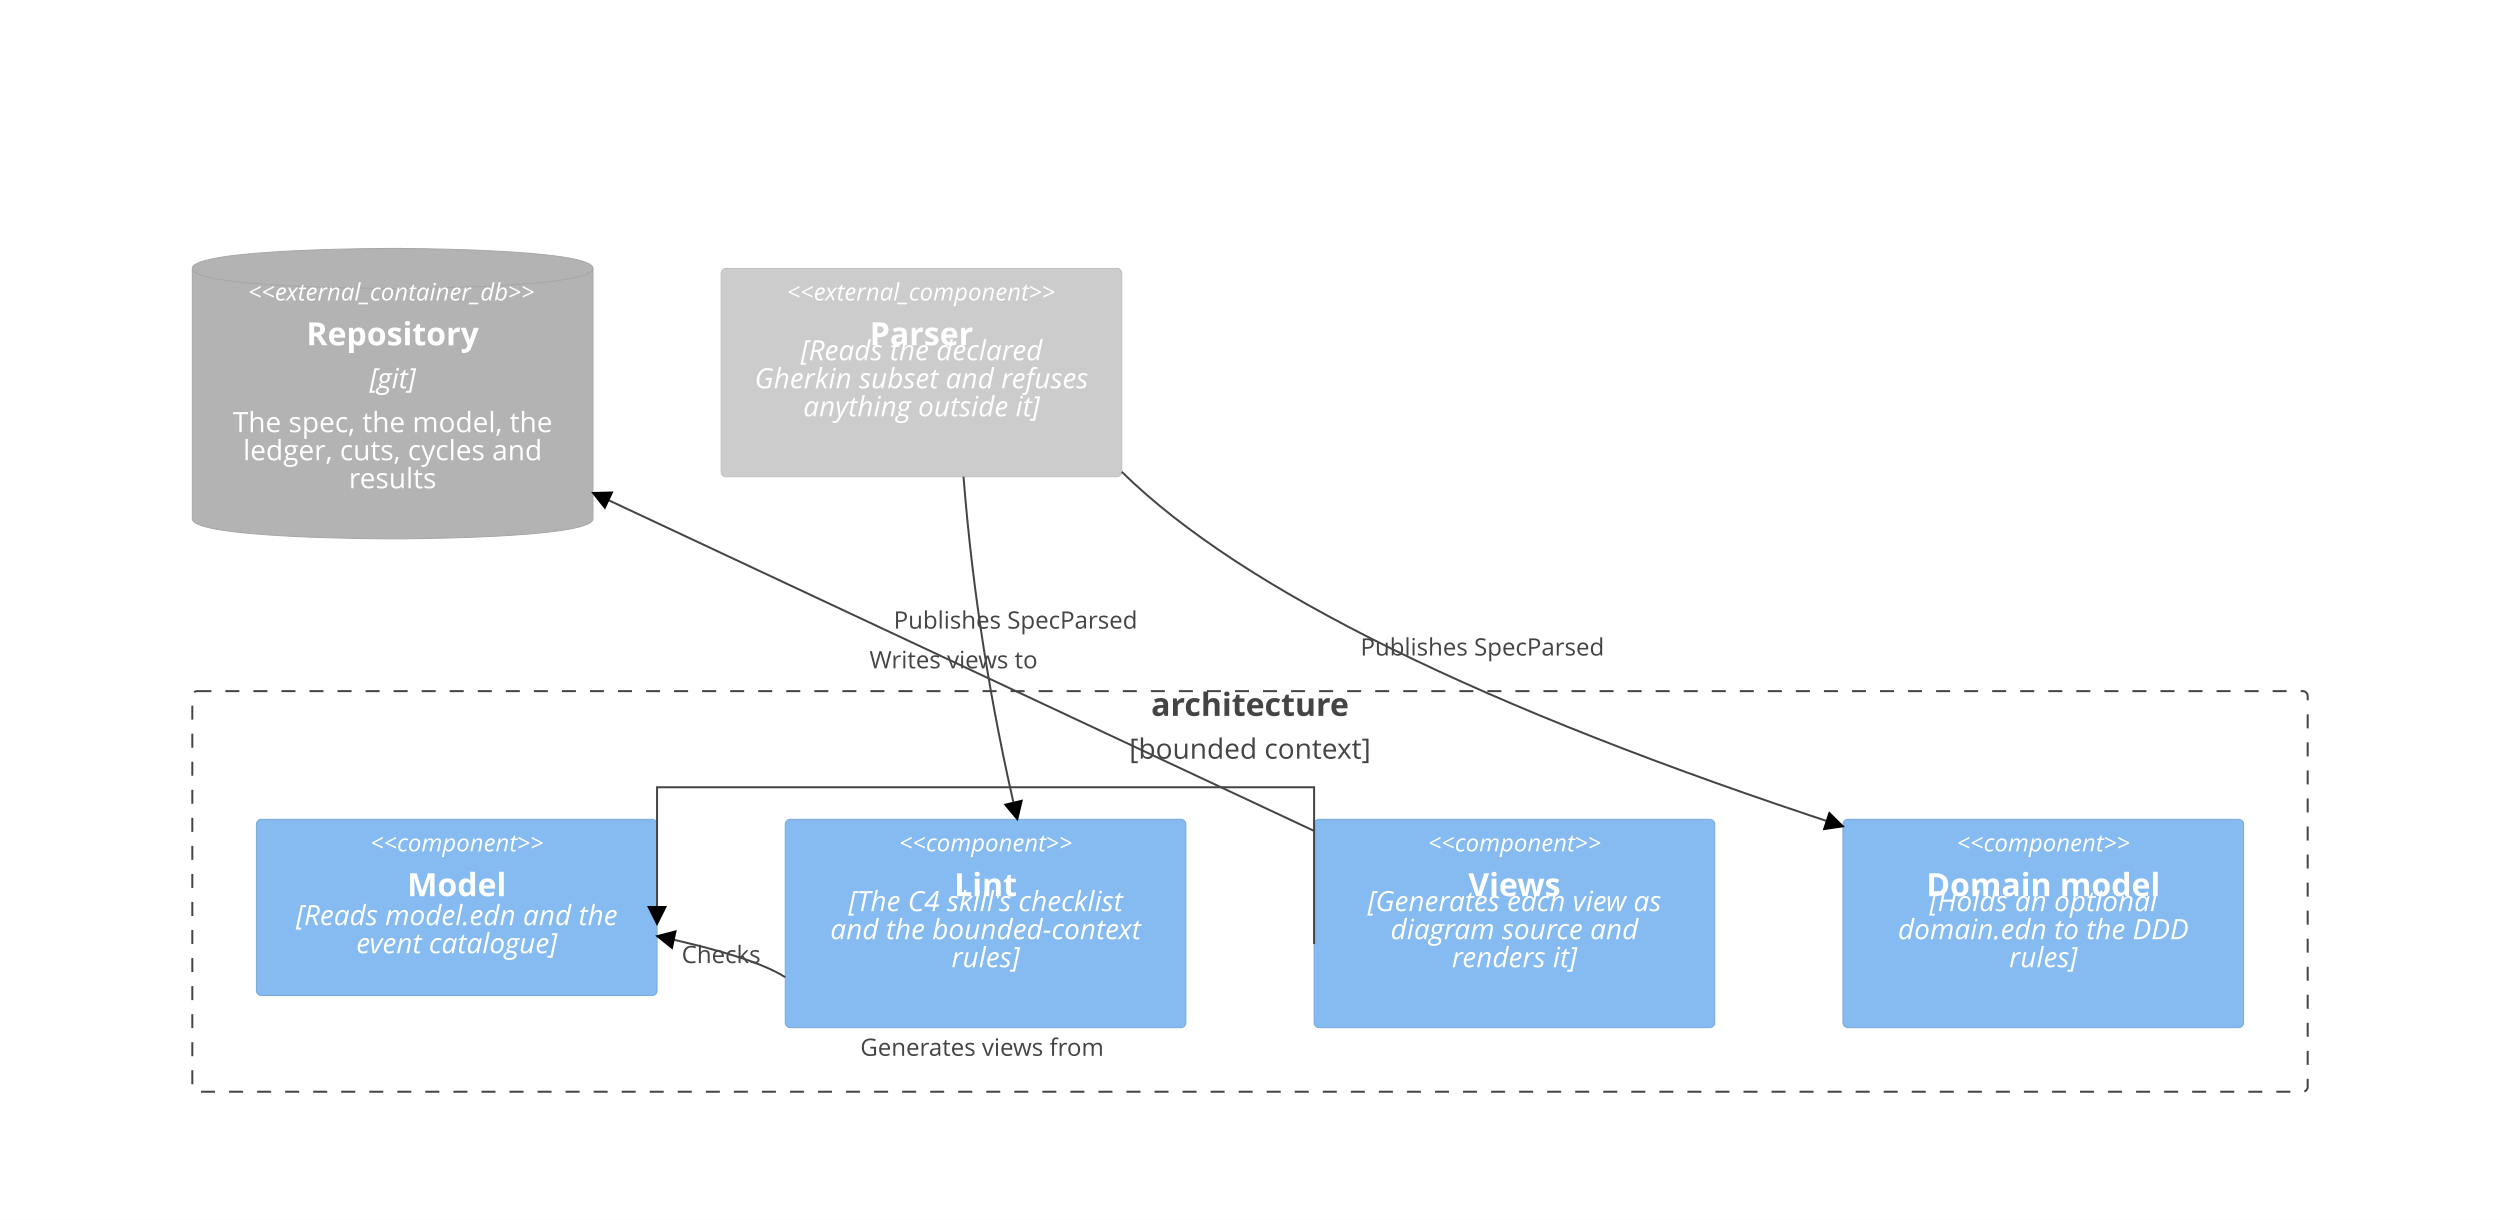
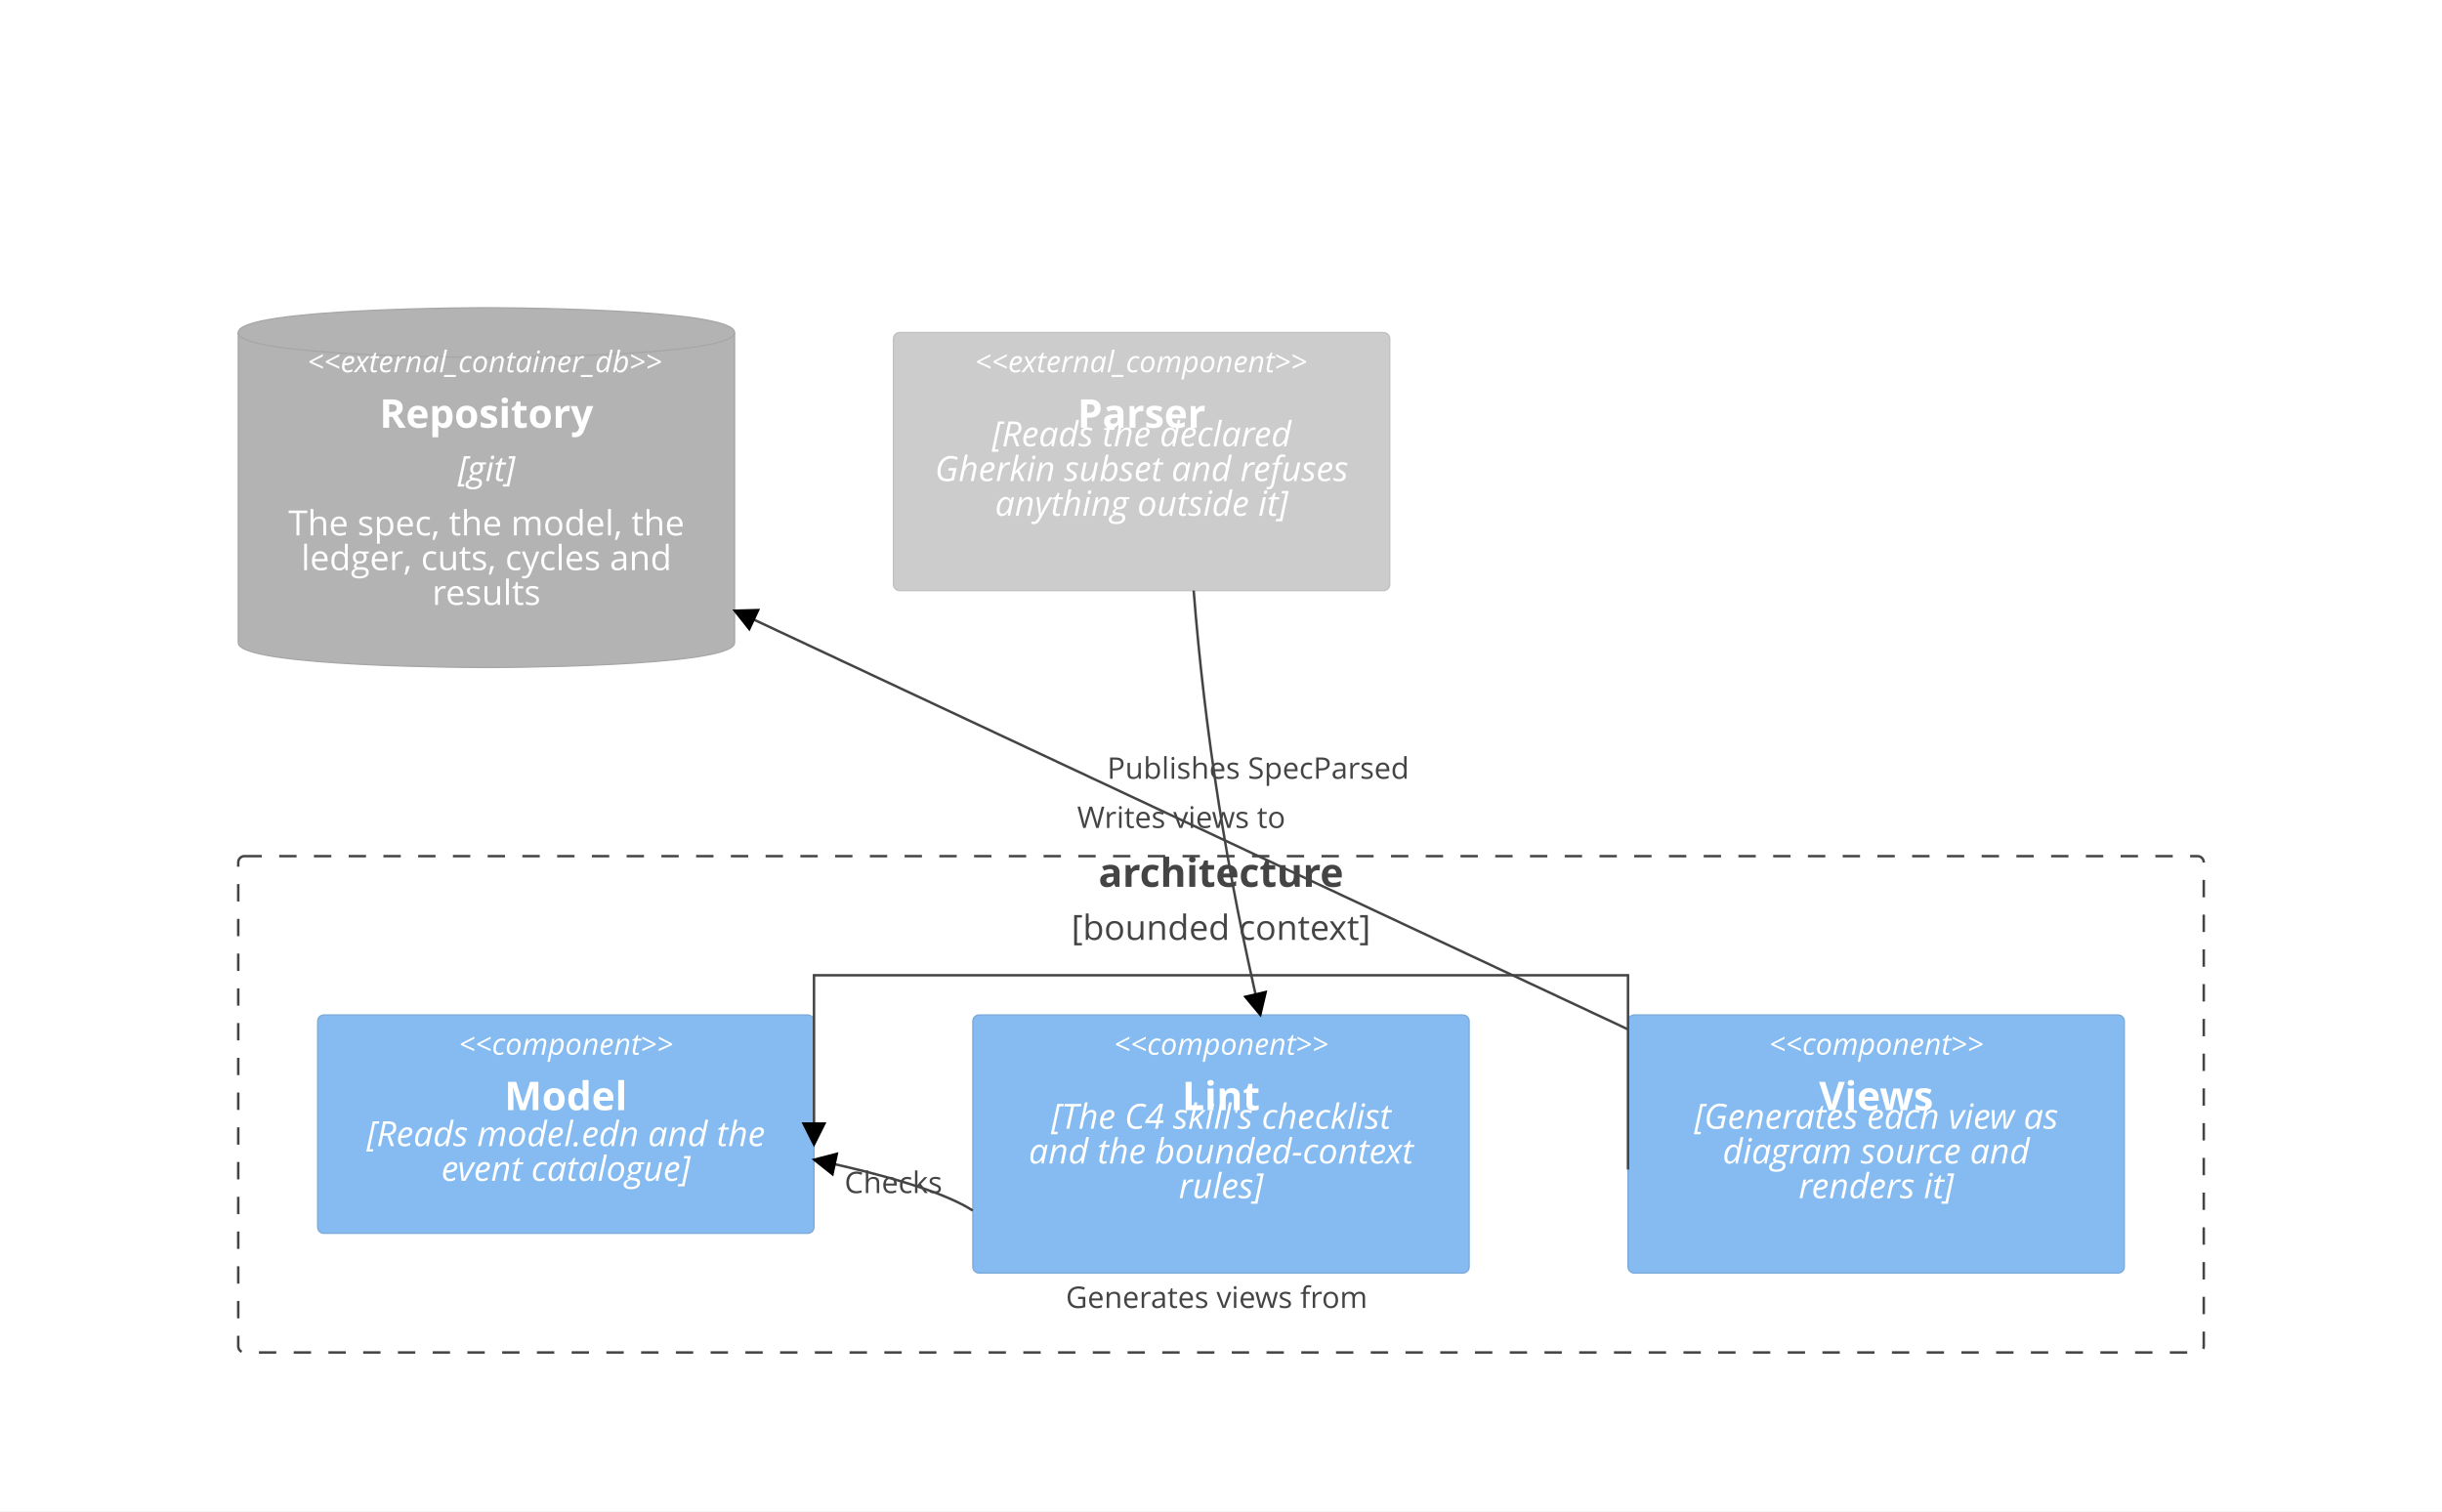
- <svg xmlns="http://www.w3.org/2000/svg" width="100%" viewBox="0 -8 1248 609" style="max-width: 1248.000px;">
-   <rect x="0" y="-8" width="1248" height="609" fill="#FFFFFF" />
+ <svg xmlns="http://www.w3.org/2000/svg" width="100%" viewBox="0 -8 984 609" style="max-width: 984.000px;">
+   <rect x="0" y="-8" width="984" height="609" fill="#FFFFFF" />
  <defs>
    <symbol id="computer" width="24" height="24">
      <path transform="scale(.5)" d="M2 2v13h20v-13h-20zm18 11h-16v-9h16v9zm-10.228 6l.466-1h3.524l.467 1h-4.457zm14.228 3h-24l2-6h2.104l-1.33 4h18.45l-1.297-4h2.073l2 6zm-5-10h-14v-7h14v7z" />
    </symbol>
  </defs>
  <defs>
    <symbol id="database" fill-rule="evenodd" clip-rule="evenodd">
      <path transform="scale(.5)" d="M12.258.001l.256.004.255.005.253.008.251.01.249.012.247.015.246.016.242.019.241.02.239.023.236.024.233.027.231.028.229.031.225.032.223.034.22.036.217.038.214.04.211.041.208.043.205.045.201.046.198.048.194.05.191.051.187.053.183.054.18.056.175.057.172.059.168.06.163.061.16.063.155.064.15.066.074.033.073.033.071.034.07.034.069.035.068.035.067.035.066.035.064.036.064.036.062.036.06.036.06.037.058.037.058.037.055.038.055.038.053.038.052.038.051.039.05.039.048.039.047.039.045.04.044.04.043.04.041.04.04.041.039.041.037.041.036.041.034.041.033.042.032.042.03.042.029.042.027.042.026.043.024.043.023.043.021.043.02.043.018.044.017.043.015.044.013.044.012.044.011.045.009.044.007.045.006.045.004.045.002.045.001.045v17l-.001.045-.002.045-.004.045-.006.045-.007.045-.009.044-.011.045-.012.044-.013.044-.015.044-.017.043-.018.044-.02.043-.021.043-.023.043-.024.043-.026.043-.027.042-.029.042-.03.042-.032.042-.033.042-.034.041-.036.041-.037.041-.039.041-.04.041-.041.04-.043.04-.044.04-.045.04-.047.039-.048.039-.05.039-.051.039-.052.038-.053.038-.055.038-.055.038-.058.037-.058.037-.06.037-.06.036-.062.036-.064.036-.064.036-.066.035-.067.035-.068.035-.069.035-.07.034-.071.034-.073.033-.074.033-.15.066-.155.064-.16.063-.163.061-.168.06-.172.059-.175.057-.18.056-.183.054-.187.053-.191.051-.194.05-.198.048-.201.046-.205.045-.208.043-.211.041-.214.04-.217.038-.22.036-.223.034-.225.032-.229.031-.231.028-.233.027-.236.024-.239.023-.241.02-.242.019-.246.016-.247.015-.249.012-.251.01-.253.008-.255.005-.256.004-.258.001-.258-.001-.256-.004-.255-.005-.253-.008-.251-.01-.249-.012-.247-.015-.245-.016-.243-.019-.241-.02-.238-.023-.236-.024-.234-.027-.231-.028-.228-.031-.226-.032-.223-.034-.22-.036-.217-.038-.214-.04-.211-.041-.208-.043-.204-.045-.201-.046-.198-.048-.195-.05-.19-.051-.187-.053-.184-.054-.179-.056-.176-.057-.172-.059-.167-.06-.164-.061-.159-.063-.155-.064-.151-.066-.074-.033-.072-.033-.072-.034-.07-.034-.069-.035-.068-.035-.067-.035-.066-.035-.064-.036-.063-.036-.062-.036-.061-.036-.06-.037-.058-.037-.057-.037-.056-.038-.055-.038-.053-.038-.052-.038-.051-.039-.049-.039-.049-.039-.046-.039-.046-.04-.044-.04-.043-.04-.041-.04-.04-.041-.039-.041-.037-.041-.036-.041-.034-.041-.033-.042-.032-.042-.03-.042-.029-.042-.027-.042-.026-.043-.024-.043-.023-.043-.021-.043-.02-.043-.018-.044-.017-.043-.015-.044-.013-.044-.012-.044-.011-.045-.009-.044-.007-.045-.006-.045-.004-.045-.002-.045-.001-.045v-17l.001-.045.002-.045.004-.045.006-.045.007-.045.009-.044.011-.045.012-.044.013-.044.015-.044.017-.043.018-.044.02-.043.021-.043.023-.043.024-.043.026-.043.027-.042.029-.042.03-.042.032-.042.033-.042.034-.041.036-.041.037-.041.039-.041.04-.041.041-.04.043-.04.044-.04.046-.04.046-.039.049-.039.049-.039.051-.039.052-.038.053-.038.055-.038.056-.038.057-.037.058-.037.06-.037.061-.036.062-.036.063-.036.064-.036.066-.035.067-.035.068-.035.069-.035.07-.034.072-.034.072-.033.074-.033.151-.066.155-.064.159-.063.164-.061.167-.06.172-.059.176-.057.179-.056.184-.054.187-.053.19-.051.195-.05.198-.048.201-.046.204-.045.208-.043.211-.041.214-.04.217-.038.22-.036.223-.034.226-.032.228-.031.231-.028.234-.027.236-.024.238-.023.241-.02.243-.019.245-.016.247-.015.249-.012.251-.01.253-.008.255-.005.256-.004.258-.001.258.001z" />
    </symbol>
  </defs>
  <defs>
    <symbol id="clock" width="24" height="24">
      <path transform="scale(.5)" d="M12 2c5.514 0 10 4.486 10 10s-4.486 10-10 10-10-4.486-10-10 4.486-10 10-10zm0-2c-6.627 0-12 5.373-12 12s5.373 12 12 12 12-5.373 12-12-5.373-12-12-12zm5.848 12.459c.202.038.202.333.001.372-1.907.361-6.045 1.111-6.547 1.111-.719 0-1.301-.582-1.301-1.301 0-.512.77-5.447 1.125-7.445.034-.192.312-.181.343.014l.985 6.238 5.394 1.011z" />
    </symbol>
  </defs>
  <g class="person-man">
    <path fill="#B3B3B3" stroke-width="0.5" stroke="#A6A6A6" d="M96,126c0,-10 100,-10 100,-10c0,0 100,0 100,10l0,125c0,10 -100,10 -100,10c0,0 -100,0 -100,-10l0,-125" />
    <path fill="none" stroke-width="0.5" stroke="#A6A6A6" d="M96,126c0,10 100,10 100,10c0,0 100,0 100,-10" />
    <text fill="#FFFFFF" font-family="Open Sans,sans-serif" font-size="12" font-style="italic" lengthAdjust="spacing" textLength="143" x="124" y="142">&lt;&lt;external_container_db&gt;&gt;</text>
    <text x="196.00" y="160.00" dominant-baseline="middle" fill="#FFFFFF" style="text-anchor: middle; font-size: 16px; font-weight: bold; font-family: Open Sans,sans-serif">
      <tspan dy="0.00" alignment-baseline="mathematical">Repository</tspan>
    </text>
    <text x="196.00" y="182.00" dominant-baseline="middle" fill="#FFFFFF" style="text-anchor: middle; font-size: 14px; font-weight: normal; font-family: Open Sans,sans-serif" font-style="italic">
      <tspan dy="0.00" alignment-baseline="mathematical">[git]</tspan>
    </text>
    <text x="196.00" y="218.00" dominant-baseline="middle" fill="#FFFFFF" style="text-anchor: middle; font-size: 14px; font-weight: normal; font-family: Open Sans,sans-serif">
      <tspan dy="-14.00" alignment-baseline="mathematical">The spec, the model, the</tspan>
    </text>
    <text x="196.00" y="218.00" dominant-baseline="middle" fill="#FFFFFF" style="text-anchor: middle; font-size: 14px; font-weight: normal; font-family: Open Sans,sans-serif">
      <tspan dy="0.00" alignment-baseline="mathematical">ledger, cuts, cycles and</tspan>
    </text>
    <text x="196.00" y="218.00" dominant-baseline="middle" fill="#FFFFFF" style="text-anchor: middle; font-size: 14px; font-weight: normal; font-family: Open Sans,sans-serif">
      <tspan dy="14.00" alignment-baseline="mathematical">results</tspan>
    </text>
  </g>
  <g class="person-man">
    <rect x="360" y="126" fill="#CCCCCC" stroke="#BFBFBF" width="200" height="104" rx="2.5" ry="2.5" stroke-width="0.5" />
    <text fill="#FFFFFF" font-family="Open Sans,sans-serif" font-size="12" font-style="italic" lengthAdjust="spacing" textLength="133" x="393" y="142">&lt;&lt;external_component&gt;&gt;</text>
    <text x="460.00" y="160.00" dominant-baseline="middle" fill="#FFFFFF" style="text-anchor: middle; font-size: 16px; font-weight: bold; font-family: Open Sans,sans-serif">
      <tspan dy="0.00" alignment-baseline="mathematical">Parser</tspan>
    </text>
    <text x="460.00" y="182.00" dominant-baseline="middle" fill="#FFFFFF" style="text-anchor: middle; font-size: 14px; font-weight: normal; font-family: Open Sans,sans-serif" font-style="italic">
      <tspan dy="-14.00" alignment-baseline="mathematical">[Reads the declared</tspan>
    </text>
    <text x="460.00" y="182.00" dominant-baseline="middle" fill="#FFFFFF" style="text-anchor: middle; font-size: 14px; font-weight: normal; font-family: Open Sans,sans-serif" font-style="italic">
      <tspan dy="0.00" alignment-baseline="mathematical">Gherkin subset and refuses</tspan>
    </text>
    <text x="460.00" y="182.00" dominant-baseline="middle" fill="#FFFFFF" style="text-anchor: middle; font-size: 14px; font-weight: normal; font-family: Open Sans,sans-serif" font-style="italic">
      <tspan dy="14.00" alignment-baseline="mathematical">anything outside it]</tspan>
    </text>
  </g>
  <g class="person-man">
    <rect x="128" y="401" fill="#85BBF0" stroke="#78A8D8" width="200" height="88" rx="2.5" ry="2.5" stroke-width="0.5" />
    <text fill="#FFFFFF" font-family="Open Sans,sans-serif" font-size="12" font-style="italic" lengthAdjust="spacing" textLength="86" x="185" y="417">&lt;&lt;component&gt;&gt;</text>
    <text x="228.00" y="435.00" dominant-baseline="middle" fill="#FFFFFF" style="text-anchor: middle; font-size: 16px; font-weight: bold; font-family: Open Sans,sans-serif">
      <tspan dy="0.00" alignment-baseline="mathematical">Model</tspan>
    </text>
    <text x="228.00" y="457.00" dominant-baseline="middle" fill="#FFFFFF" style="text-anchor: middle; font-size: 14px; font-weight: normal; font-family: Open Sans,sans-serif" font-style="italic">
      <tspan dy="-7.00" alignment-baseline="mathematical">[Reads model.edn and the</tspan>
    </text>
    <text x="228.00" y="457.00" dominant-baseline="middle" fill="#FFFFFF" style="text-anchor: middle; font-size: 14px; font-weight: normal; font-family: Open Sans,sans-serif" font-style="italic">
      <tspan dy="7.00" alignment-baseline="mathematical">event catalogue]</tspan>
    </text>
  </g>
  <g class="person-man">
    <rect x="392" y="401" fill="#85BBF0" stroke="#78A8D8" width="200" height="104" rx="2.5" ry="2.5" stroke-width="0.5" />
    <text fill="#FFFFFF" font-family="Open Sans,sans-serif" font-size="12" font-style="italic" lengthAdjust="spacing" textLength="86" x="449" y="417">&lt;&lt;component&gt;&gt;</text>
    <text x="492.00" y="435.00" dominant-baseline="middle" fill="#FFFFFF" style="text-anchor: middle; font-size: 16px; font-weight: bold; font-family: Open Sans,sans-serif">
      <tspan dy="0.00" alignment-baseline="mathematical">Lint</tspan>
    </text>
    <text x="492.00" y="457.00" dominant-baseline="middle" fill="#FFFFFF" style="text-anchor: middle; font-size: 14px; font-weight: normal; font-family: Open Sans,sans-serif" font-style="italic">
      <tspan dy="-14.00" alignment-baseline="mathematical">[The C4 skill's checklist</tspan>
    </text>
    <text x="492.00" y="457.00" dominant-baseline="middle" fill="#FFFFFF" style="text-anchor: middle; font-size: 14px; font-weight: normal; font-family: Open Sans,sans-serif" font-style="italic">
      <tspan dy="0.00" alignment-baseline="mathematical">and the bounded-context</tspan>
    </text>
    <text x="492.00" y="457.00" dominant-baseline="middle" fill="#FFFFFF" style="text-anchor: middle; font-size: 14px; font-weight: normal; font-family: Open Sans,sans-serif" font-style="italic">
      <tspan dy="14.00" alignment-baseline="mathematical">rules]</tspan>
    </text>
  </g>
  <g class="person-man">
    <rect x="656" y="401" fill="#85BBF0" stroke="#78A8D8" width="200" height="104" rx="2.5" ry="2.5" stroke-width="0.5" />
    <text fill="#FFFFFF" font-family="Open Sans,sans-serif" font-size="12" font-style="italic" lengthAdjust="spacing" textLength="86" x="713" y="417">&lt;&lt;component&gt;&gt;</text>
    <text x="756.00" y="435.00" dominant-baseline="middle" fill="#FFFFFF" style="text-anchor: middle; font-size: 16px; font-weight: bold; font-family: Open Sans,sans-serif">
      <tspan dy="0.00" alignment-baseline="mathematical">Views</tspan>
    </text>
    <text x="756.00" y="457.00" dominant-baseline="middle" fill="#FFFFFF" style="text-anchor: middle; font-size: 14px; font-weight: normal; font-family: Open Sans,sans-serif" font-style="italic">
      <tspan dy="-14.00" alignment-baseline="mathematical">[Generates each view as</tspan>
    </text>
    <text x="756.00" y="457.00" dominant-baseline="middle" fill="#FFFFFF" style="text-anchor: middle; font-size: 14px; font-weight: normal; font-family: Open Sans,sans-serif" font-style="italic">
      <tspan dy="0.00" alignment-baseline="mathematical">diagram source and</tspan>
    </text>
    <text x="756.00" y="457.00" dominant-baseline="middle" fill="#FFFFFF" style="text-anchor: middle; font-size: 14px; font-weight: normal; font-family: Open Sans,sans-serif" font-style="italic">
      <tspan dy="14.00" alignment-baseline="mathematical">renders it]</tspan>
    </text>
  </g>
-   <g class="person-man">
-     <rect x="920" y="401" fill="#85BBF0" stroke="#78A8D8" width="200" height="104" rx="2.5" ry="2.5" stroke-width="0.5" />
-     <text fill="#FFFFFF" font-family="Open Sans,sans-serif" font-size="12" font-style="italic" lengthAdjust="spacing" textLength="86" x="977" y="417">&lt;&lt;component&gt;&gt;</text>
-     <text x="1020.00" y="435.00" dominant-baseline="middle" fill="#FFFFFF" style="text-anchor: middle; font-size: 16px; font-weight: bold; font-family: Open Sans,sans-serif">
-       <tspan dy="0.00" alignment-baseline="mathematical">Domain model</tspan>
-     </text>
-     <text x="1020.00" y="457.00" dominant-baseline="middle" fill="#FFFFFF" style="text-anchor: middle; font-size: 14px; font-weight: normal; font-family: Open Sans,sans-serif" font-style="italic">
-       <tspan dy="-14.00" alignment-baseline="mathematical">[Holds an optional</tspan>
-     </text>
-     <text x="1020.00" y="457.00" dominant-baseline="middle" fill="#FFFFFF" style="text-anchor: middle; font-size: 14px; font-weight: normal; font-family: Open Sans,sans-serif" font-style="italic">
-       <tspan dy="0.00" alignment-baseline="mathematical">domain.edn to the DDD</tspan>
-     </text>
-     <text x="1020.00" y="457.00" dominant-baseline="middle" fill="#FFFFFF" style="text-anchor: middle; font-size: 14px; font-weight: normal; font-family: Open Sans,sans-serif" font-style="italic">
-       <tspan dy="14.00" alignment-baseline="mathematical">rules]</tspan>
-     </text>
-   </g>
  <g>
-     <rect x="96" y="337" fill="none" stroke="#444444" width="1056" height="200" rx="2.5" ry="2.5" stroke-width="1" stroke-dasharray="7.0,7.0" />
-     <text x="624.00" y="345.00" dominant-baseline="middle" fill="#444444" style="text-anchor: middle; font-size: 16px; font-weight: bold; font-family: Open Sans,sans-serif">
+     <rect x="96" y="337" fill="none" stroke="#444444" width="792" height="200" rx="2.5" ry="2.5" stroke-width="1" stroke-dasharray="7.0,7.0" />
+     <text x="492.00" y="345.00" dominant-baseline="middle" fill="#444444" style="text-anchor: middle; font-size: 16px; font-weight: bold; font-family: Open Sans,sans-serif">
      <tspan dy="0.00" alignment-baseline="mathematical">architecture</tspan>
    </text>
-     <text x="624.00" y="367.00" dominant-baseline="middle" fill="#444444" style="text-anchor: middle; font-size: 14px; font-weight: normal; font-family: Open Sans,sans-serif">
+     <text x="492.00" y="367.00" dominant-baseline="middle" fill="#444444" style="text-anchor: middle; font-size: 14px; font-weight: normal; font-family: Open Sans,sans-serif">
      <tspan dy="0.00" alignment-baseline="mathematical">[bounded context]</tspan>
    </text>
  </g>
  <defs>
    <marker id="arrowhead" refX="9" refY="5" markerUnits="userSpaceOnUse" markerWidth="12" markerHeight="12" orient="auto">
      <path d="M 0 0 L 10 5 L 0 10 z" />
    </marker>
  </defs>
  <defs>
    <marker id="arrowend" refX="1" refY="5" markerUnits="userSpaceOnUse" markerWidth="12" markerHeight="12" orient="auto">
      <path d="M 10 0 L 0 5 L 10 10 z" />
    </marker>
  </defs>
  <defs>
    <marker id="crosshead" markerWidth="15" markerHeight="8" orient="auto" refX="16" refY="4">
      <path fill="black" stroke="#000000" stroke-width="1px" d="M 9,2 V 6 L16,4 Z" style="stroke-dasharray: 0, 0;" />
      <path fill="none" stroke="#000000" stroke-width="1px" d="M 0,1 L 6,7 M 6,1 L 0,7" style="stroke-dasharray: 0, 0;" />
    </marker>
  </defs>
  <defs>
    <marker id="filled-head" refX="18" refY="7" markerWidth="20" markerHeight="28" orient="auto">
      <path d="M 18,7 L9,13 L14,7 L9,1 Z" />
    </marker>
  </defs>
  <g>
    <line x1="656.00" y1="406.80" x2="296.00" y2="238.05" stroke-width="1" stroke="#444444" style="fill: none;" marker-end="url(#arrowhead)" />
    <text x="476.00" y="322.42" dominant-baseline="middle" fill="#444444" style="text-anchor: middle; font-size: 12px; font-weight: normal; font-family: Open Sans,sans-serif">
      <tspan dy="0.00" alignment-baseline="mathematical">Writes views to</tspan>
    </text>
    <path fill="none" stroke-width="1" stroke="#444444" d="M480.99,230.00 Q487.71,315.50 507.86,401.00" marker-end="url(#arrowhead)" />
    <text x="506.97" y="302.60" dominant-baseline="middle" fill="#444444" style="text-anchor: middle; font-size: 12px; font-weight: normal; font-family: Open Sans,sans-serif">
      <tspan dy="0.00" alignment-baseline="mathematical">Publishes SpecParsed</tspan>
    </text>
-     <path fill="none" stroke-width="1" stroke="#444444" d="M560.00,227.55 Q650.00,316.03 920.00,404.52" marker-end="url(#arrowhead)" />
-     <text x="740.00" y="316.03" dominant-baseline="middle" fill="#444444" style="text-anchor: middle; font-size: 12px; font-weight: normal; font-family: Open Sans,sans-serif">
-       <tspan dy="0.00" alignment-baseline="mathematical">Publishes SpecParsed</tspan>
-     </text>
    <path fill="none" stroke-width="1" stroke="#444444" d="M392.00,479.83 Q376.00,469.56 328.00,459.29" marker-end="url(#arrowhead)" />
    <text x="360.00" y="469.56" dominant-baseline="middle" fill="#444444" style="text-anchor: middle; font-size: 12px; font-weight: normal; font-family: Open Sans,sans-serif">
      <tspan dy="0.00" alignment-baseline="mathematical">Checks</tspan>
    </text>
    <path fill="none" stroke-width="1" stroke="#444444" d="M656.00,463.28 L656.00,385.00 L328.00,385.00 L328.00,453.28" marker-end="url(#arrowhead)" />
    <text x="490.24" y="515.85" dominant-baseline="middle" fill="#444444" style="text-anchor: middle; font-size: 12px; font-weight: normal; font-family: Open Sans,sans-serif">
      <tspan dy="0.00" alignment-baseline="mathematical">Generates views from</tspan>
    </text>
  </g>
</svg>
